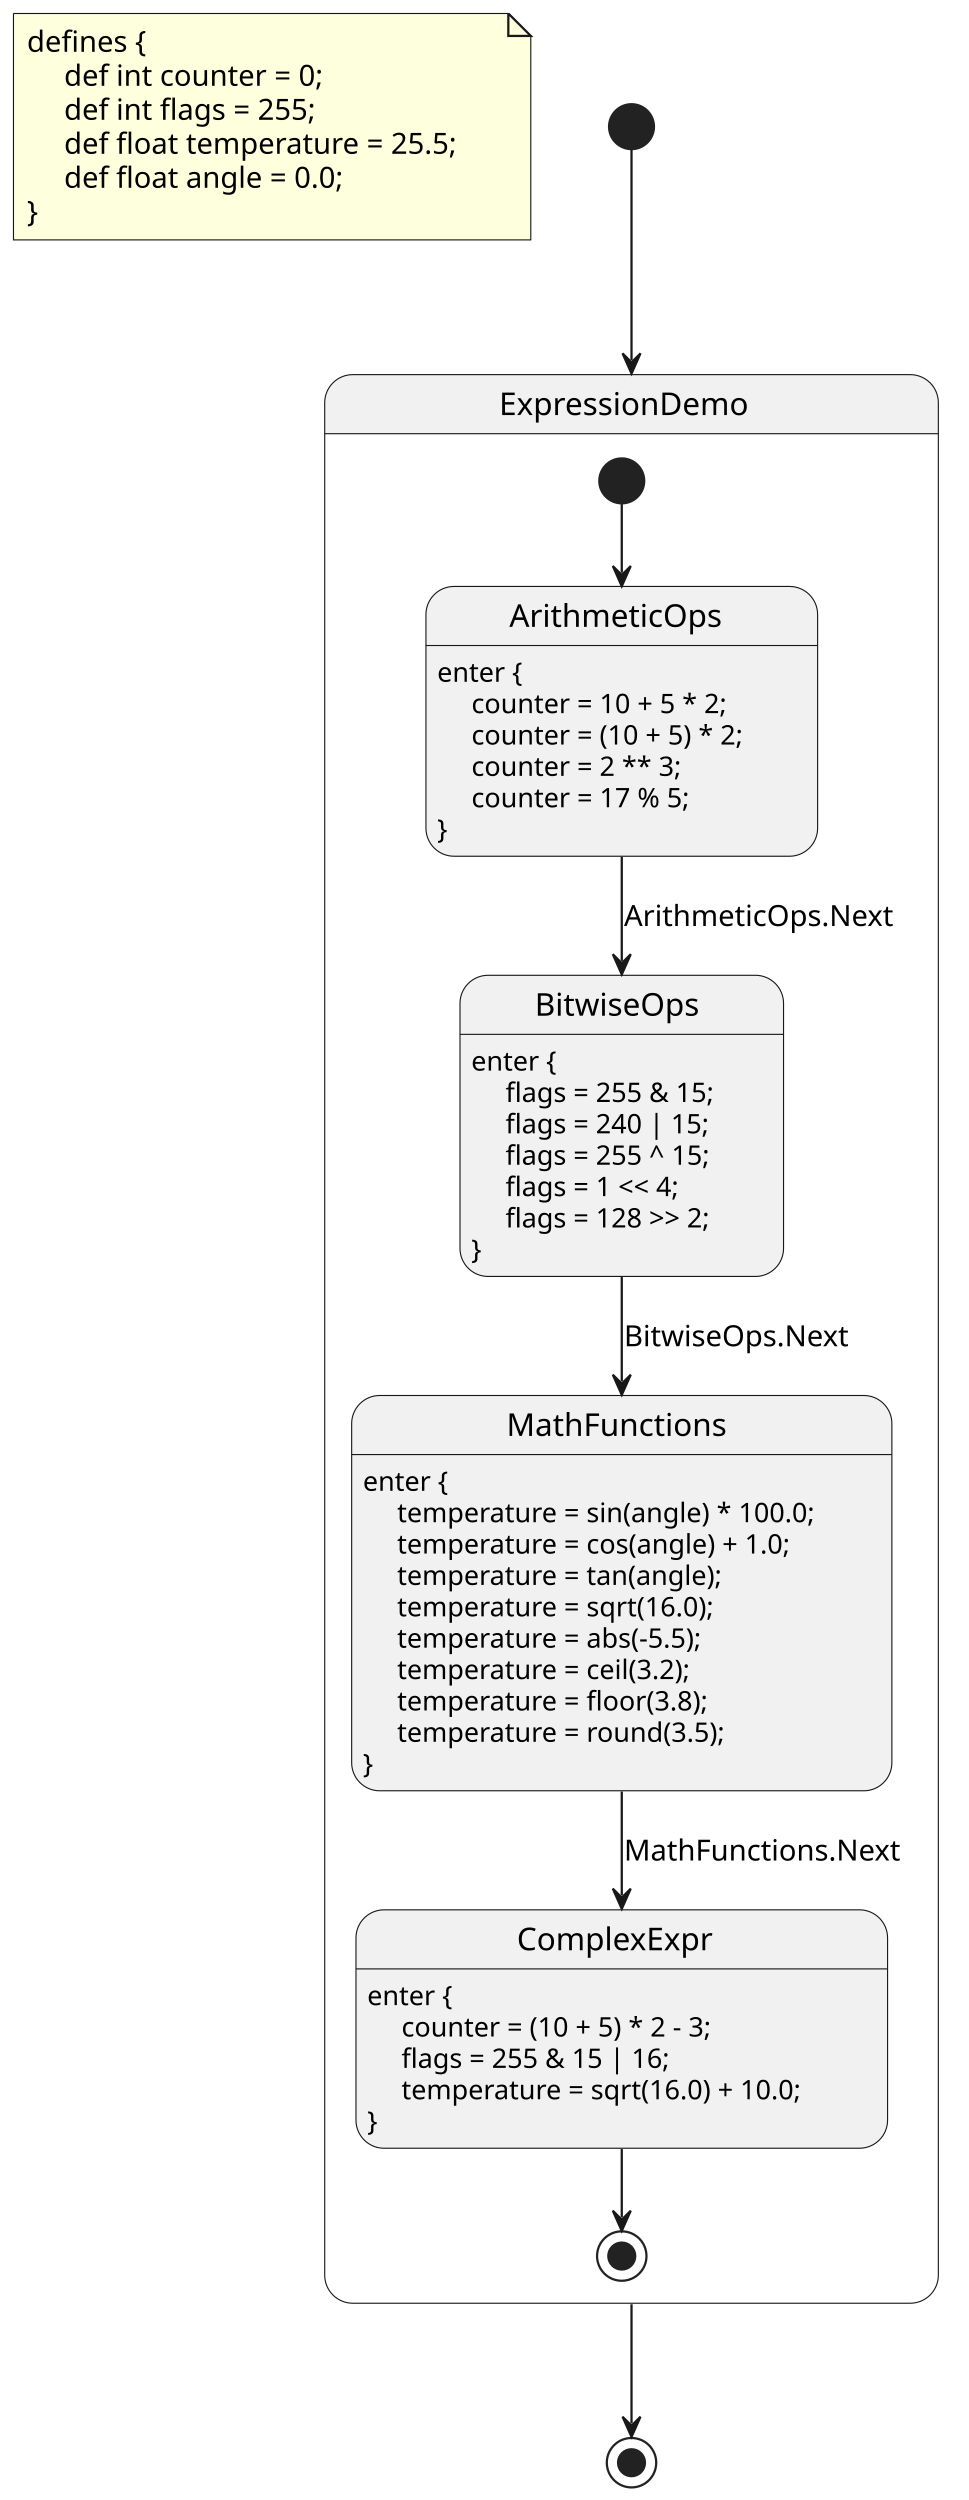
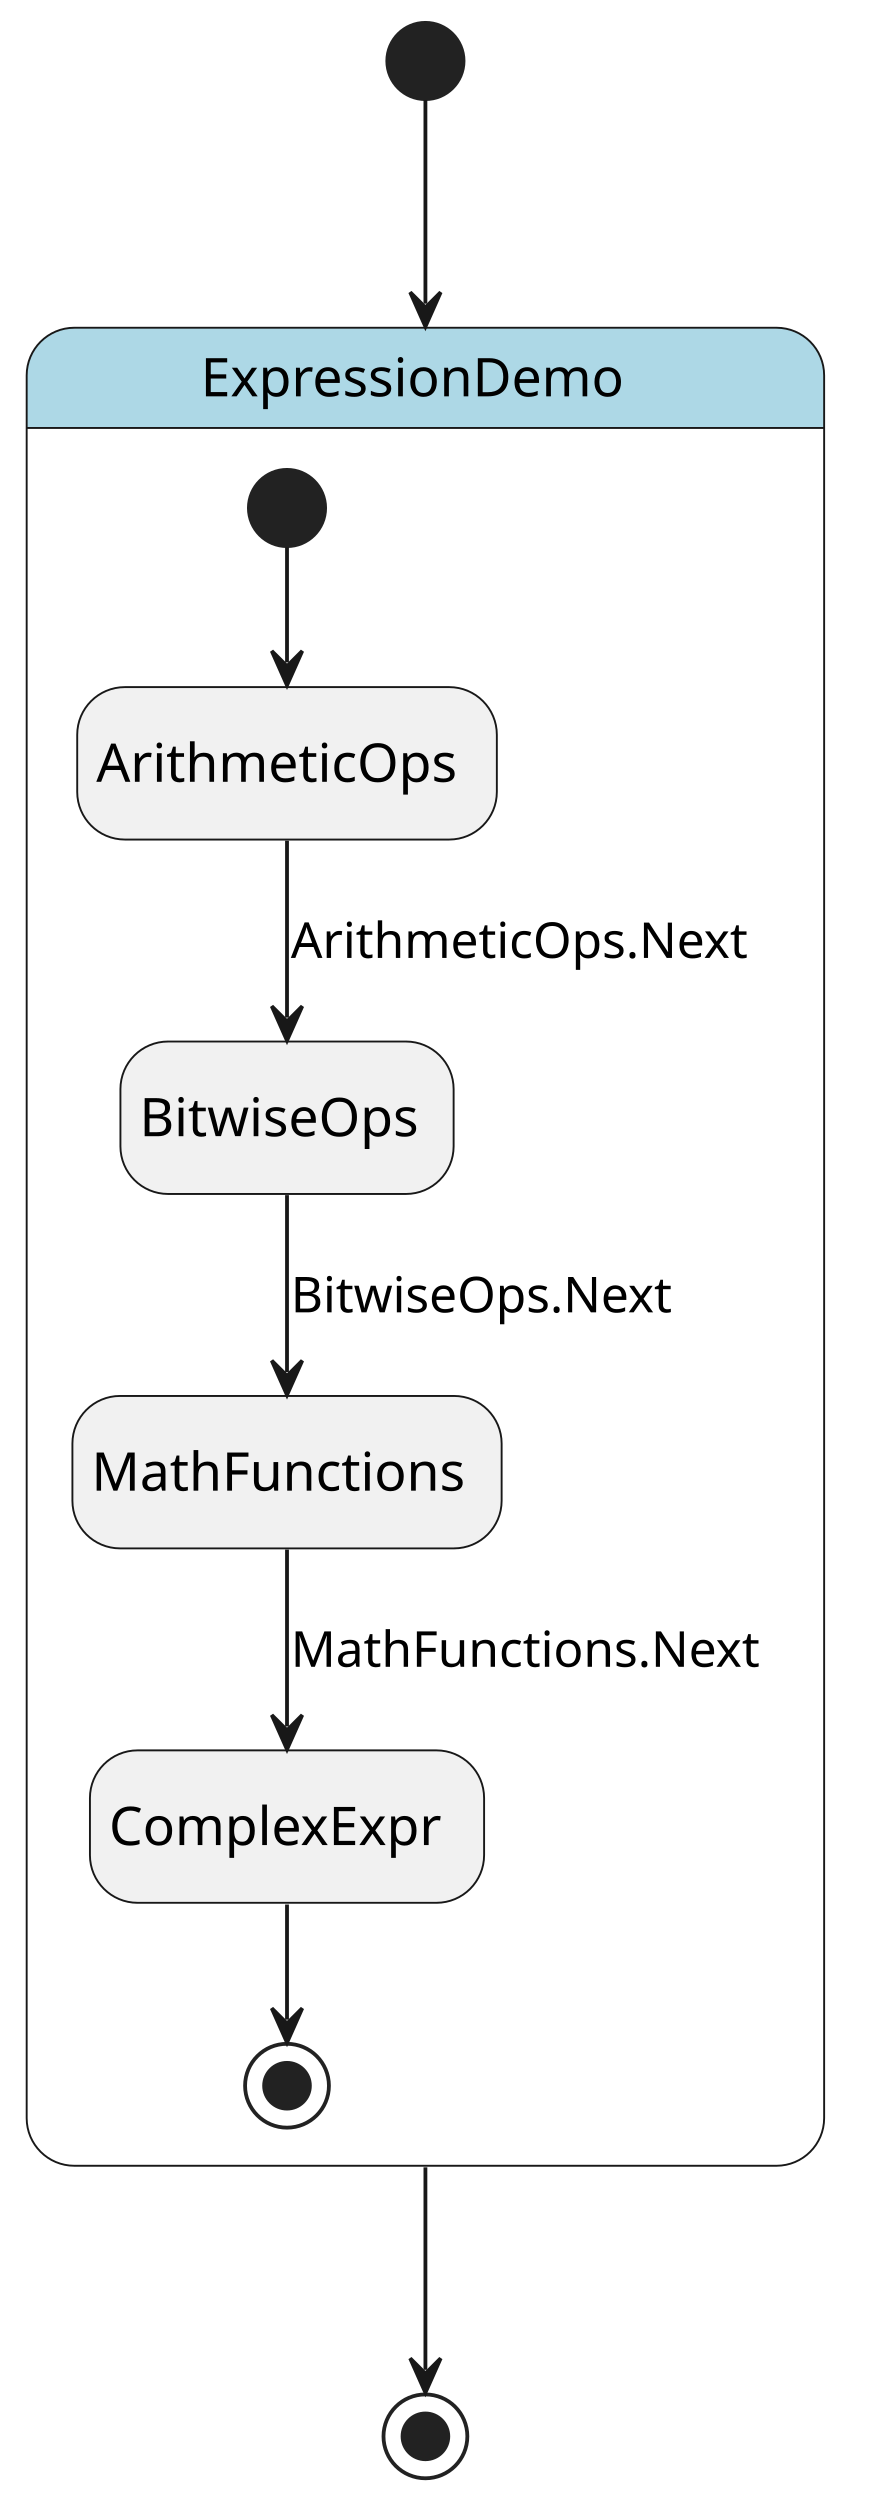
- <svg xmlns="http://www.w3.org/2000/svg" contentStyleType="text/css" data-diagram-type="STATE" height="1113px" preserveAspectRatio="none" style="width:431px;height:1113px;background:#FFFFFF;" version="1.1" viewBox="0 0 431 1113" width="431px" zoomAndPan="magnify">
+ <svg xmlns="http://www.w3.org/2000/svg" contentStyleType="text/css" data-diagram-type="STATE" height="656px" preserveAspectRatio="none" style="width:229px;height:656px;background:#FFFFFF;" version="1.1" viewBox="0 0 229 656" width="229px" zoomAndPan="magnify">
  <defs />
  <g>
-     <g class="entity" data-qualified-name="DefinitionNote" data-source-line="3" id="ent0002">
-       <path d="M6,6 L6,106.797 L236.308,106.797 L236.308,16 L226.308,6 L6,6" fill="#FEFFDD" style="stroke:#181818;stroke-width:0.5;" />
-       <path d="M226.308,6 L226.308,16 L236.308,16 L226.308,6" fill="#FEFFDD" style="stroke:#181818;stroke-width:1;" />
-       <text fill="#000000" font-family="sans-serif" font-size="13" lengthAdjust="spacing" textLength="59.852" x="12" y="23.067">defines {</text>
-       <text fill="#000000" font-family="sans-serif" font-size="13" lengthAdjust="spacing" textLength="127.867" x="28.529" y="38.2">def int counter = 0;</text>
-       <text fill="#000000" font-family="sans-serif" font-size="13" lengthAdjust="spacing" textLength="125.569" x="28.529" y="53.333">def int flags = 255;</text>
-       <text fill="#000000" font-family="sans-serif" font-size="13" lengthAdjust="spacing" textLength="192.778" x="28.529" y="68.465">def float temperature = 25.5;</text>
-       <text fill="#000000" font-family="sans-serif" font-size="13" lengthAdjust="spacing" textLength="138.576" x="28.529" y="83.598">def float angle = 0.0;</text>
-       <text fill="#000000" font-family="sans-serif" font-size="13" lengthAdjust="spacing" textLength="8.271" x="12" y="98.731">}</text>
+     <path d="M19.5,86 L203.753,86 A12.5,12.5 0 0 1 216.253,98.5 L216.253,112.297 L7,112.297 L7,98.5 A12.5,12.5 0 0 1 19.5,86" fill="#ADD8E6" />
+     <rect fill="none" height="482.297" rx="12.5" ry="12.5" style="stroke:#181818;stroke-width:0.5;" width="209.253" x="7" y="86" />
+     <line style="stroke:#181818;stroke-width:0.5;" x1="7" x2="216.253" y1="112.297" y2="112.297" />
+     <text fill="#000000" font-family="sans-serif" font-size="14" lengthAdjust="spacing" textLength="117.899" x="52.677" y="103.995">ExpressionDemo</text>
+     <rect fill="#F1F1F1" height="40" rx="12.5" ry="12.5" style="stroke:#181818;stroke-width:0.5;" width="110.112" x="20.26" y="180.297" />
+     <text fill="#000000" font-family="sans-serif" font-size="14" lengthAdjust="spacing" textLength="100.112" x="25.26" y="205.144">ArithmeticOps</text>
+     <rect fill="#F1F1F1" height="40" rx="12.5" ry="12.5" style="stroke:#181818;stroke-width:0.5;" width="87.431" x="31.6" y="273.297" />
+     <text fill="#000000" font-family="sans-serif" font-size="14" lengthAdjust="spacing" textLength="77.431" x="36.6" y="298.144">BitwiseOps</text>
+     <rect fill="#F1F1F1" height="40" rx="12.5" ry="12.5" style="stroke:#181818;stroke-width:0.5;" width="112.628" x="19" y="366.297" />
+     <text fill="#000000" font-family="sans-serif" font-size="14" lengthAdjust="spacing" textLength="102.628" x="24" y="391.144">MathFunctions</text>
+     <rect fill="#F1F1F1" height="40" rx="12.5" ry="12.5" style="stroke:#181818;stroke-width:0.5;" width="103.427" x="23.6" y="459.297" />
+     <text fill="#000000" font-family="sans-serif" font-size="14" lengthAdjust="spacing" textLength="93.427" x="28.6" y="484.144">ComplexExpr</text>
+     <ellipse cx="75.31" cy="133.297" fill="#222222" rx="10" ry="10" style="stroke:#222222;stroke-width:1;" />
+     <ellipse cx="75.31" cy="547.297" fill="none" rx="11" ry="11" style="stroke:#222222;stroke-width:1;" />
+     <ellipse cx="75.31" cy="547.297" fill="#222222" rx="6" ry="6" style="stroke:#222222;stroke-width:1;" />
+     <g class="link" data-entity-1="*start*expression_demo" data-entity-2="expression_demo__arithmetic_ops" data-source-line="15" data-uid="lnk3" id="link_*start*expression_demo_expression_demo__arithmetic_ops">
+       <path d="M75.31,143.607 C75.31,153.017 75.31,161.837 75.31,173.817" fill="none" id="*start*expression_demo-to-expression_demo__arithmetic_ops" style="stroke:#181818;stroke-width:1;" />
+       <polygon fill="#181818" points="75.31,179.817,79.31,170.817,75.31,174.817,71.31,170.817,75.31,179.817" style="stroke:#181818;stroke-width:1;" />
    </g>
-     <path d="M157.06,166.79 L405.253,166.79 A12.5,12.5 0 0 1 417.753,179.29 L417.753,193.087 L144.56,193.087 L144.56,179.29 A12.5,12.5 0 0 1 157.06,166.79" fill="#F1F1F1" />
-     <rect fill="none" height="858.607" rx="12.5" ry="12.5" style="stroke:#181818;stroke-width:0.5;" width="273.193" x="144.56" y="166.79" />
-     <line style="stroke:#181818;stroke-width:0.5;" x1="144.56" x2="417.753" y1="193.087" y2="193.087" />
-     <text fill="#000000" font-family="sans-serif" font-size="14" lengthAdjust="spacing" textLength="117.899" x="222.207" y="184.785">ExpressionDemo</text>
-     <g class="entity" data-qualified-name="expression_demo.expression_demo__arithmetic_ops" id="ent0004">
-       <rect fill="#F1F1F1" height="120.109" rx="12.5" ry="12.5" style="stroke:#181818;stroke-width:0.5;" width="174.371" x="189.63" y="261.087" />
-       <line style="stroke:#181818;stroke-width:0.5;" x1="189.63" x2="364.001" y1="287.384" y2="287.384" />
-       <text fill="#000000" font-family="sans-serif" font-size="14" lengthAdjust="spacing" textLength="100.112" x="226.759" y="279.082">ArithmeticOps</text>
-       <text fill="#000000" font-family="sans-serif" font-size="12" lengthAdjust="spacing" textLength="43.459" x="194.63" y="303.522">enter {</text>
-       <text fill="#000000" font-family="sans-serif" font-size="12" lengthAdjust="spacing" textLength="129.75" x="209.888" y="317.491">counter = 10 + 5 * 2;</text>
-       <text fill="#000000" font-family="sans-serif" font-size="12" lengthAdjust="spacing" textLength="139.113" x="209.888" y="331.46">counter = (10 + 5) * 2;</text>
-       <text fill="#000000" font-family="sans-serif" font-size="12" lengthAdjust="spacing" textLength="102.797" x="209.888" y="345.429">counter = 2 ** 3;</text>
-       <text fill="#000000" font-family="sans-serif" font-size="12" lengthAdjust="spacing" textLength="109.834" x="209.888" y="359.397">counter = 17 % 5;</text>
-       <text fill="#000000" font-family="sans-serif" font-size="12" lengthAdjust="spacing" textLength="7.635" x="194.63" y="373.366">}</text>
+     <g class="link" data-entity-1="expression_demo__arithmetic_ops" data-entity-2="expression_demo__bitwise_ops" data-source-line="16" data-uid="lnk4" id="link_expression_demo__arithmetic_ops_expression_demo__bitwise_ops">
+       <path d="M75.31,220.597 C75.31,236.037 75.31,251.587 75.31,267.027" fill="none" id="expression_demo__arithmetic_ops-to-expression_demo__bitwise_ops" style="stroke:#181818;stroke-width:1;" />
+       <polygon fill="#181818" points="75.31,273.027,79.31,264.027,75.31,268.027,71.31,264.027,75.31,273.027" style="stroke:#181818;stroke-width:1;" />
+       <text fill="#000000" font-family="sans-serif" font-size="13" lengthAdjust="spacing" textLength="127.607" x="76.31" y="251.364">ArithmeticOps.Next</text>
    </g>
-     <g class="entity" data-qualified-name="expression_demo.expression_demo__bitwise_ops" id="ent0005">
-       <rect fill="#F1F1F1" height="134.078" rx="12.5" ry="12.5" style="stroke:#181818;stroke-width:0.5;" width="144.043" x="204.79" y="434.197" />
-       <line style="stroke:#181818;stroke-width:0.5;" x1="204.79" x2="348.833" y1="460.494" y2="460.494" />
-       <text fill="#000000" font-family="sans-serif" font-size="14" lengthAdjust="spacing" textLength="77.431" x="238.096" y="452.192">BitwiseOps</text>
-       <text fill="#000000" font-family="sans-serif" font-size="12" lengthAdjust="spacing" textLength="43.459" x="209.79" y="476.632">enter {</text>
-       <text fill="#000000" font-family="sans-serif" font-size="12" lengthAdjust="spacing" textLength="105.668" x="225.048" y="490.601">flags = 255 &amp; 15;</text>
-       <text fill="#000000" font-family="sans-serif" font-size="12" lengthAdjust="spacing" textLength="100.353" x="225.048" y="504.57">flags = 240 | 15;</text>
-       <text fill="#000000" font-family="sans-serif" font-size="12" lengthAdjust="spacing" textLength="106.365" x="225.048" y="518.539">flags = 255 ^ 15;</text>
-       <text fill="#000000" font-family="sans-serif" font-size="12" lengthAdjust="spacing" textLength="93.516" x="225.048" y="532.507">flags = 1 &lt;&lt; 4;</text>
-       <text fill="#000000" font-family="sans-serif" font-size="12" lengthAdjust="spacing" textLength="108.785" x="225.048" y="546.476">flags = 128 &gt;&gt; 2;</text>
-       <text fill="#000000" font-family="sans-serif" font-size="12" lengthAdjust="spacing" textLength="7.635" x="209.79" y="560.445">}</text>
+     <g class="link" data-entity-1="expression_demo__bitwise_ops" data-entity-2="expression_demo__math_functions" data-source-line="17" data-uid="lnk5" id="link_expression_demo__bitwise_ops_expression_demo__math_functions">
+       <path d="M75.31,313.597 C75.31,329.037 75.31,344.587 75.31,360.027" fill="none" id="expression_demo__bitwise_ops-to-expression_demo__math_functions" style="stroke:#181818;stroke-width:1;" />
+       <polygon fill="#181818" points="75.31,366.027,79.31,357.027,75.31,361.027,71.31,357.027,75.31,366.027" style="stroke:#181818;stroke-width:1;" />
+       <text fill="#000000" font-family="sans-serif" font-size="13" lengthAdjust="spacing" textLength="106.545" x="76.31" y="344.364">BitwiseOps.Next</text>
    </g>
-     <g class="entity" data-qualified-name="expression_demo.expression_demo__math_functions" id="ent0006">
-       <rect fill="#F1F1F1" height="175.984" rx="12.5" ry="12.5" style="stroke:#181818;stroke-width:0.5;" width="240.506" x="156.56" y="621.277" />
-       <line style="stroke:#181818;stroke-width:0.5;" x1="156.56" x2="397.066" y1="647.574" y2="647.574" />
-       <text fill="#000000" font-family="sans-serif" font-size="14" lengthAdjust="spacing" textLength="102.628" x="225.499" y="639.272">MathFunctions</text>
-       <text fill="#000000" font-family="sans-serif" font-size="12" lengthAdjust="spacing" textLength="43.459" x="161.56" y="663.712">enter {</text>
-       <text fill="#000000" font-family="sans-serif" font-size="12" lengthAdjust="spacing" textLength="205.248" x="176.818" y="677.681">temperature = sin(angle) * 100.0;</text>
-       <text fill="#000000" font-family="sans-serif" font-size="12" lengthAdjust="spacing" textLength="197.033" x="176.818" y="691.65">temperature = cos(angle) + 1.0;</text>
-       <text fill="#000000" font-family="sans-serif" font-size="12" lengthAdjust="spacing" textLength="159.738" x="176.818" y="705.619">temperature = tan(angle);</text>
-       <text fill="#000000" font-family="sans-serif" font-size="12" lengthAdjust="spacing" textLength="157.008" x="176.818" y="719.587">temperature = sqrt(16.0);</text>
-       <text fill="#000000" font-family="sans-serif" font-size="12" lengthAdjust="spacing" textLength="151.418" x="176.818" y="733.556">temperature = abs(-5.5);</text>
-       <text fill="#000000" font-family="sans-serif" font-size="12" lengthAdjust="spacing" textLength="146.514" x="176.818" y="747.525">temperature = ceil(3.2);</text>
-       <text fill="#000000" font-family="sans-serif" font-size="12" lengthAdjust="spacing" textLength="153.041" x="176.818" y="761.494">temperature = floor(3.8);</text>
-       <text fill="#000000" font-family="sans-serif" font-size="12" lengthAdjust="spacing" textLength="160.969" x="176.818" y="775.462">temperature = round(3.5);</text>
-       <text fill="#000000" font-family="sans-serif" font-size="12" lengthAdjust="spacing" textLength="7.635" x="161.56" y="789.431">}</text>
+     <g class="link" data-entity-1="expression_demo__math_functions" data-entity-2="expression_demo__complex_expr" data-source-line="18" data-uid="lnk6" id="link_expression_demo__math_functions_expression_demo__complex_expr">
+       <path d="M75.31,406.597 C75.31,422.037 75.31,437.587 75.31,453.027" fill="none" id="expression_demo__math_functions-to-expression_demo__complex_expr" style="stroke:#181818;stroke-width:1;" />
+       <polygon fill="#181818" points="75.31,459.027,79.31,450.027,75.31,454.027,71.31,450.027,75.31,459.027" style="stroke:#181818;stroke-width:1;" />
+       <text fill="#000000" font-family="sans-serif" font-size="13" lengthAdjust="spacing" textLength="129.943" x="76.31" y="437.364">MathFunctions.Next</text>
    </g>
-     <g class="entity" data-qualified-name="expression_demo.expression_demo__complex_expr" id="ent0007">
-       <rect fill="#F1F1F1" height="106.141" rx="12.5" ry="12.5" style="stroke:#181818;stroke-width:0.5;" width="236.668" x="158.48" y="850.257" />
-       <line style="stroke:#181818;stroke-width:0.5;" x1="158.48" x2="395.148" y1="876.554" y2="876.554" />
-       <text fill="#000000" font-family="sans-serif" font-size="14" lengthAdjust="spacing" textLength="93.427" x="230.101" y="868.252">ComplexExpr</text>
-       <text fill="#000000" font-family="sans-serif" font-size="12" lengthAdjust="spacing" textLength="43.459" x="163.48" y="892.692">enter {</text>
-       <text fill="#000000" font-family="sans-serif" font-size="12" lengthAdjust="spacing" textLength="158.707" x="178.738" y="906.661">counter = (10 + 5) * 2 - 3;</text>
-       <text fill="#000000" font-family="sans-serif" font-size="12" lengthAdjust="spacing" textLength="132.609" x="178.738" y="920.63">flags = 255 &amp; 15 | 16;</text>
-       <text fill="#000000" font-family="sans-serif" font-size="12" lengthAdjust="spacing" textLength="201.41" x="178.738" y="934.599">temperature = sqrt(16.0) + 10.0;</text>
-       <text fill="#000000" font-family="sans-serif" font-size="12" lengthAdjust="spacing" textLength="7.635" x="163.48" y="948.567">}</text>
+     <g class="link" data-entity-1="expression_demo__complex_expr" data-entity-2="*end*expression_demo" data-source-line="19" data-uid="lnk8" id="link_expression_demo__complex_expr_*end*expression_demo">
+       <path d="M75.31,499.747 C75.31,511.607 75.31,520.297 75.31,529.967" fill="none" id="expression_demo__complex_expr-to-*end*expression_demo" style="stroke:#181818;stroke-width:1;" />
+       <polygon fill="#181818" points="75.31,535.967,79.31,526.967,75.31,530.967,71.31,526.967,75.31,535.967" style="stroke:#181818;stroke-width:1;" />
    </g>
-     <g class="start_entity" data-qualified-name="expression_demo..start.expression_demo" data-source-line="20" id="ent0002">
-       <ellipse cx="276.81" cy="214.087" fill="#222222" rx="10" ry="10" style="stroke:#222222;stroke-width:1;" />
+     <ellipse cx="111.63" cy="16" fill="#222222" rx="10" ry="10" style="stroke:#222222;stroke-width:1;" />
+     <ellipse cx="111.63" cy="639.3" fill="none" rx="11" ry="11" style="stroke:#222222;stroke-width:1;" />
+     <ellipse cx="111.63" cy="639.3" fill="#222222" rx="6" ry="6" style="stroke:#222222;stroke-width:1;" />
+     <g class="link" data-entity-1="*start*" data-entity-2="expression_demo" data-source-line="21" data-uid="lnk10" id="link_*start*_expression_demo">
+       <path d="M111.63,26.26 C111.63,37.81 111.63,53.3 111.63,79.69" fill="none" id="*start*-to-expression_demo" style="stroke:#181818;stroke-width:1;" />
+       <polygon fill="#181818" points="111.63,85.69,115.63,76.69,111.63,80.69,107.63,76.69,111.63,85.69" style="stroke:#181818;stroke-width:1;" />
    </g>
-     <g class="end_entity" data-qualified-name="expression_demo..end.expression_demo" data-source-line="24" id="ent0007">
-       <ellipse cx="276.81" cy="1004.397" fill="none" rx="11" ry="11" style="stroke:#222222;stroke-width:1;" />
-       <ellipse cx="276.81" cy="1004.397" fill="#222222" rx="6" ry="6" style="stroke:#222222;stroke-width:1;" />
-     </g>
-     <g class="link" data-entity-1="ent0002" data-entity-2="ent0004" data-link-type="dependency" data-source-line="20" id="lnk3">
-       <path d="M276.81,224.407 C276.81,233.047 276.81,240.687 276.81,254.987" fill="none" id="*start*expression_demo-to-expression_demo__arithmetic_ops" style="stroke:#181818;stroke-width:1;" />
-       <polygon fill="#181818" points="276.81,260.987,280.81,251.987,276.81,255.987,272.81,251.987,276.81,260.987" style="stroke:#181818;stroke-width:1;" />
-     </g>
-     <g class="link" data-entity-1="ent0004" data-entity-2="ent0005" data-link-type="dependency" data-source-line="21" id="lnk4">
-       <path d="M276.81,381.437 C276.81,398.237 276.81,410.627 276.81,427.817" fill="none" id="expression_demo__arithmetic_ops-to-expression_demo__bitwise_ops" style="stroke:#181818;stroke-width:1;" />
-       <polygon fill="#181818" points="276.81,433.817,280.81,424.817,276.81,428.817,272.81,424.817,276.81,433.817" style="stroke:#181818;stroke-width:1;" />
-       <text fill="#000000" font-family="sans-serif" font-size="13" lengthAdjust="spacing" textLength="127.607" x="277.81" y="412.264">ArithmeticOps.Next</text>
-     </g>
-     <g class="link" data-entity-1="ent0005" data-entity-2="ent0006" data-link-type="dependency" data-source-line="22" id="lnk5">
-       <path d="M276.81,568.557 C276.81,585.257 276.81,597.447 276.81,615.007" fill="none" id="expression_demo__bitwise_ops-to-expression_demo__math_functions" style="stroke:#181818;stroke-width:1;" />
-       <polygon fill="#181818" points="276.81,621.007,280.81,612.007,276.81,616.007,272.81,612.007,276.81,621.007" style="stroke:#181818;stroke-width:1;" />
-       <text fill="#000000" font-family="sans-serif" font-size="13" lengthAdjust="spacing" textLength="106.545" x="277.81" y="599.344">BitwiseOps.Next</text>
-     </g>
-     <g class="link" data-entity-1="ent0006" data-entity-2="ent0007" data-link-type="dependency" data-source-line="23" id="lnk6">
-       <path d="M276.81,797.587 C276.81,815.417 276.81,827.667 276.81,843.817" fill="none" id="expression_demo__math_functions-to-expression_demo__complex_expr" style="stroke:#181818;stroke-width:1;" />
-       <polygon fill="#181818" points="276.81,849.817,280.81,840.817,276.81,844.817,272.81,840.817,276.81,849.817" style="stroke:#181818;stroke-width:1;" />
-       <text fill="#000000" font-family="sans-serif" font-size="13" lengthAdjust="spacing" textLength="129.943" x="277.81" y="828.324">MathFunctions.Next</text>
-     </g>
-     <g class="link" data-entity-1="ent0007" data-entity-2="ent0007" data-link-type="dependency" data-source-line="24" id="lnk8">
-       <path d="M276.81,956.767 C276.81,970.687 276.81,978.307 276.81,987.197" fill="none" id="expression_demo__complex_expr-to-*end*expression_demo" style="stroke:#181818;stroke-width:1;" />
-       <polygon fill="#181818" points="276.81,993.197,280.81,984.197,276.81,988.197,272.81,984.197,276.81,993.197" style="stroke:#181818;stroke-width:1;" />
-     </g>
-     <g class="start_entity" data-qualified-name=".start." data-source-line="26" id="ent0009">
-       <ellipse cx="281.15" cy="56.39" fill="#222222" rx="10" ry="10" style="stroke:#222222;stroke-width:1;" />
-     </g>
-     <g class="end_entity" data-qualified-name=".end." data-source-line="27" id="ent0011">
-       <ellipse cx="281.15" cy="1096.4" fill="none" rx="11" ry="11" style="stroke:#222222;stroke-width:1;" />
-       <ellipse cx="281.15" cy="1096.4" fill="#222222" rx="6" ry="6" style="stroke:#222222;stroke-width:1;" />
-     </g>
-     <g class="link" data-entity-1="ent0009" data-entity-2="ent0003" data-link-type="dependency" data-source-line="26" id="lnk10">
-       <path d="M281.15,66.73 C281.15,83.08 281.15,113.65 281.15,160.32" fill="none" id="*start*-to-expression_demo" style="stroke:#181818;stroke-width:1;" />
-       <polygon fill="#181818" points="281.15,166.32,285.15,157.32,281.15,161.32,277.15,157.32,281.15,166.32" style="stroke:#181818;stroke-width:1;" />
-     </g>
-     <g class="link" data-entity-1="ent0003" data-entity-2="ent0011" data-link-type="dependency" data-source-line="27" id="lnk12">
-       <path d="M281.15,1025.85 C281.15,1052.47 281.15,1067.25 281.15,1078.92" fill="none" id="expression_demo-to-*end*" style="stroke:#181818;stroke-width:1;" />
-       <polygon fill="#181818" points="281.15,1084.92,285.15,1075.92,281.15,1079.92,277.15,1075.92,281.15,1084.92" style="stroke:#181818;stroke-width:1;" />
+     <g class="link" data-entity-1="expression_demo" data-entity-2="*end*" data-source-line="22" data-uid="lnk12" id="link_expression_demo_*end*">
+       <path d="M111.63,568.7 C111.63,594.6 111.63,609.88 111.63,621.83" fill="none" id="expression_demo-to-*end*" style="stroke:#181818;stroke-width:1;" />
+       <polygon fill="#181818" points="111.63,627.83,115.63,618.83,111.63,622.83,107.63,618.83,111.63,627.83" style="stroke:#181818;stroke-width:1;" />
    </g>
  </g>
</svg>
